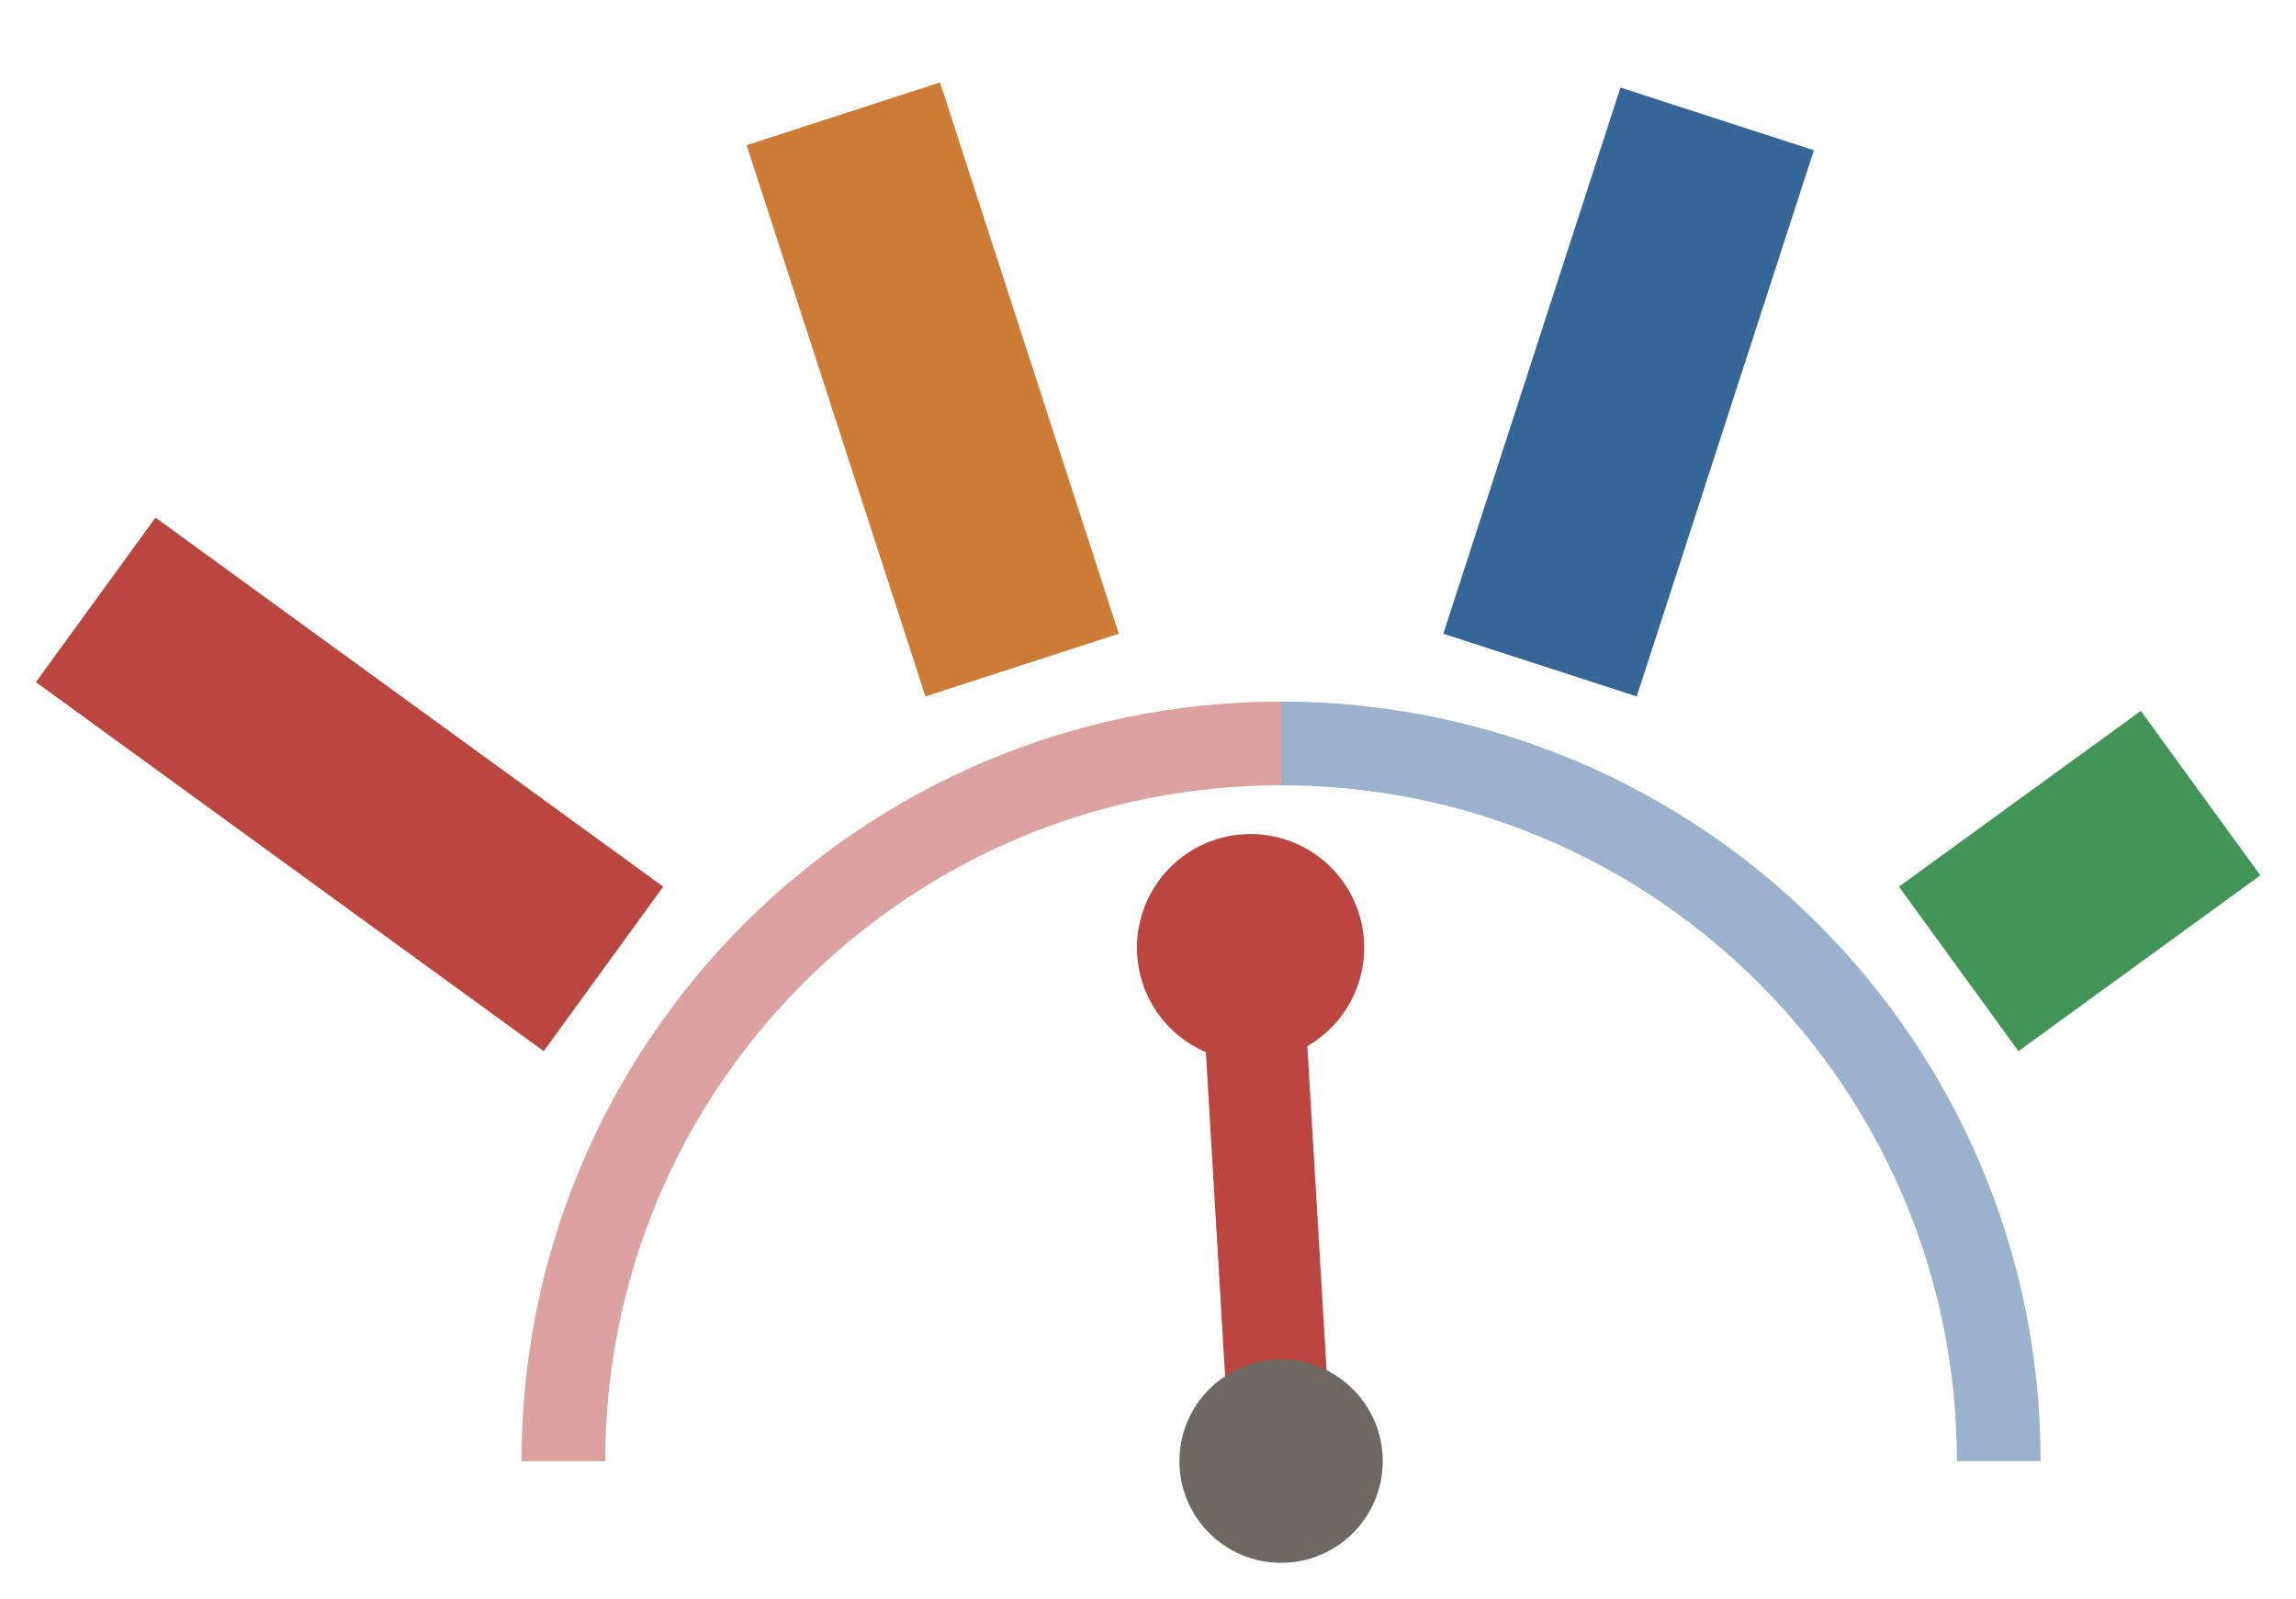
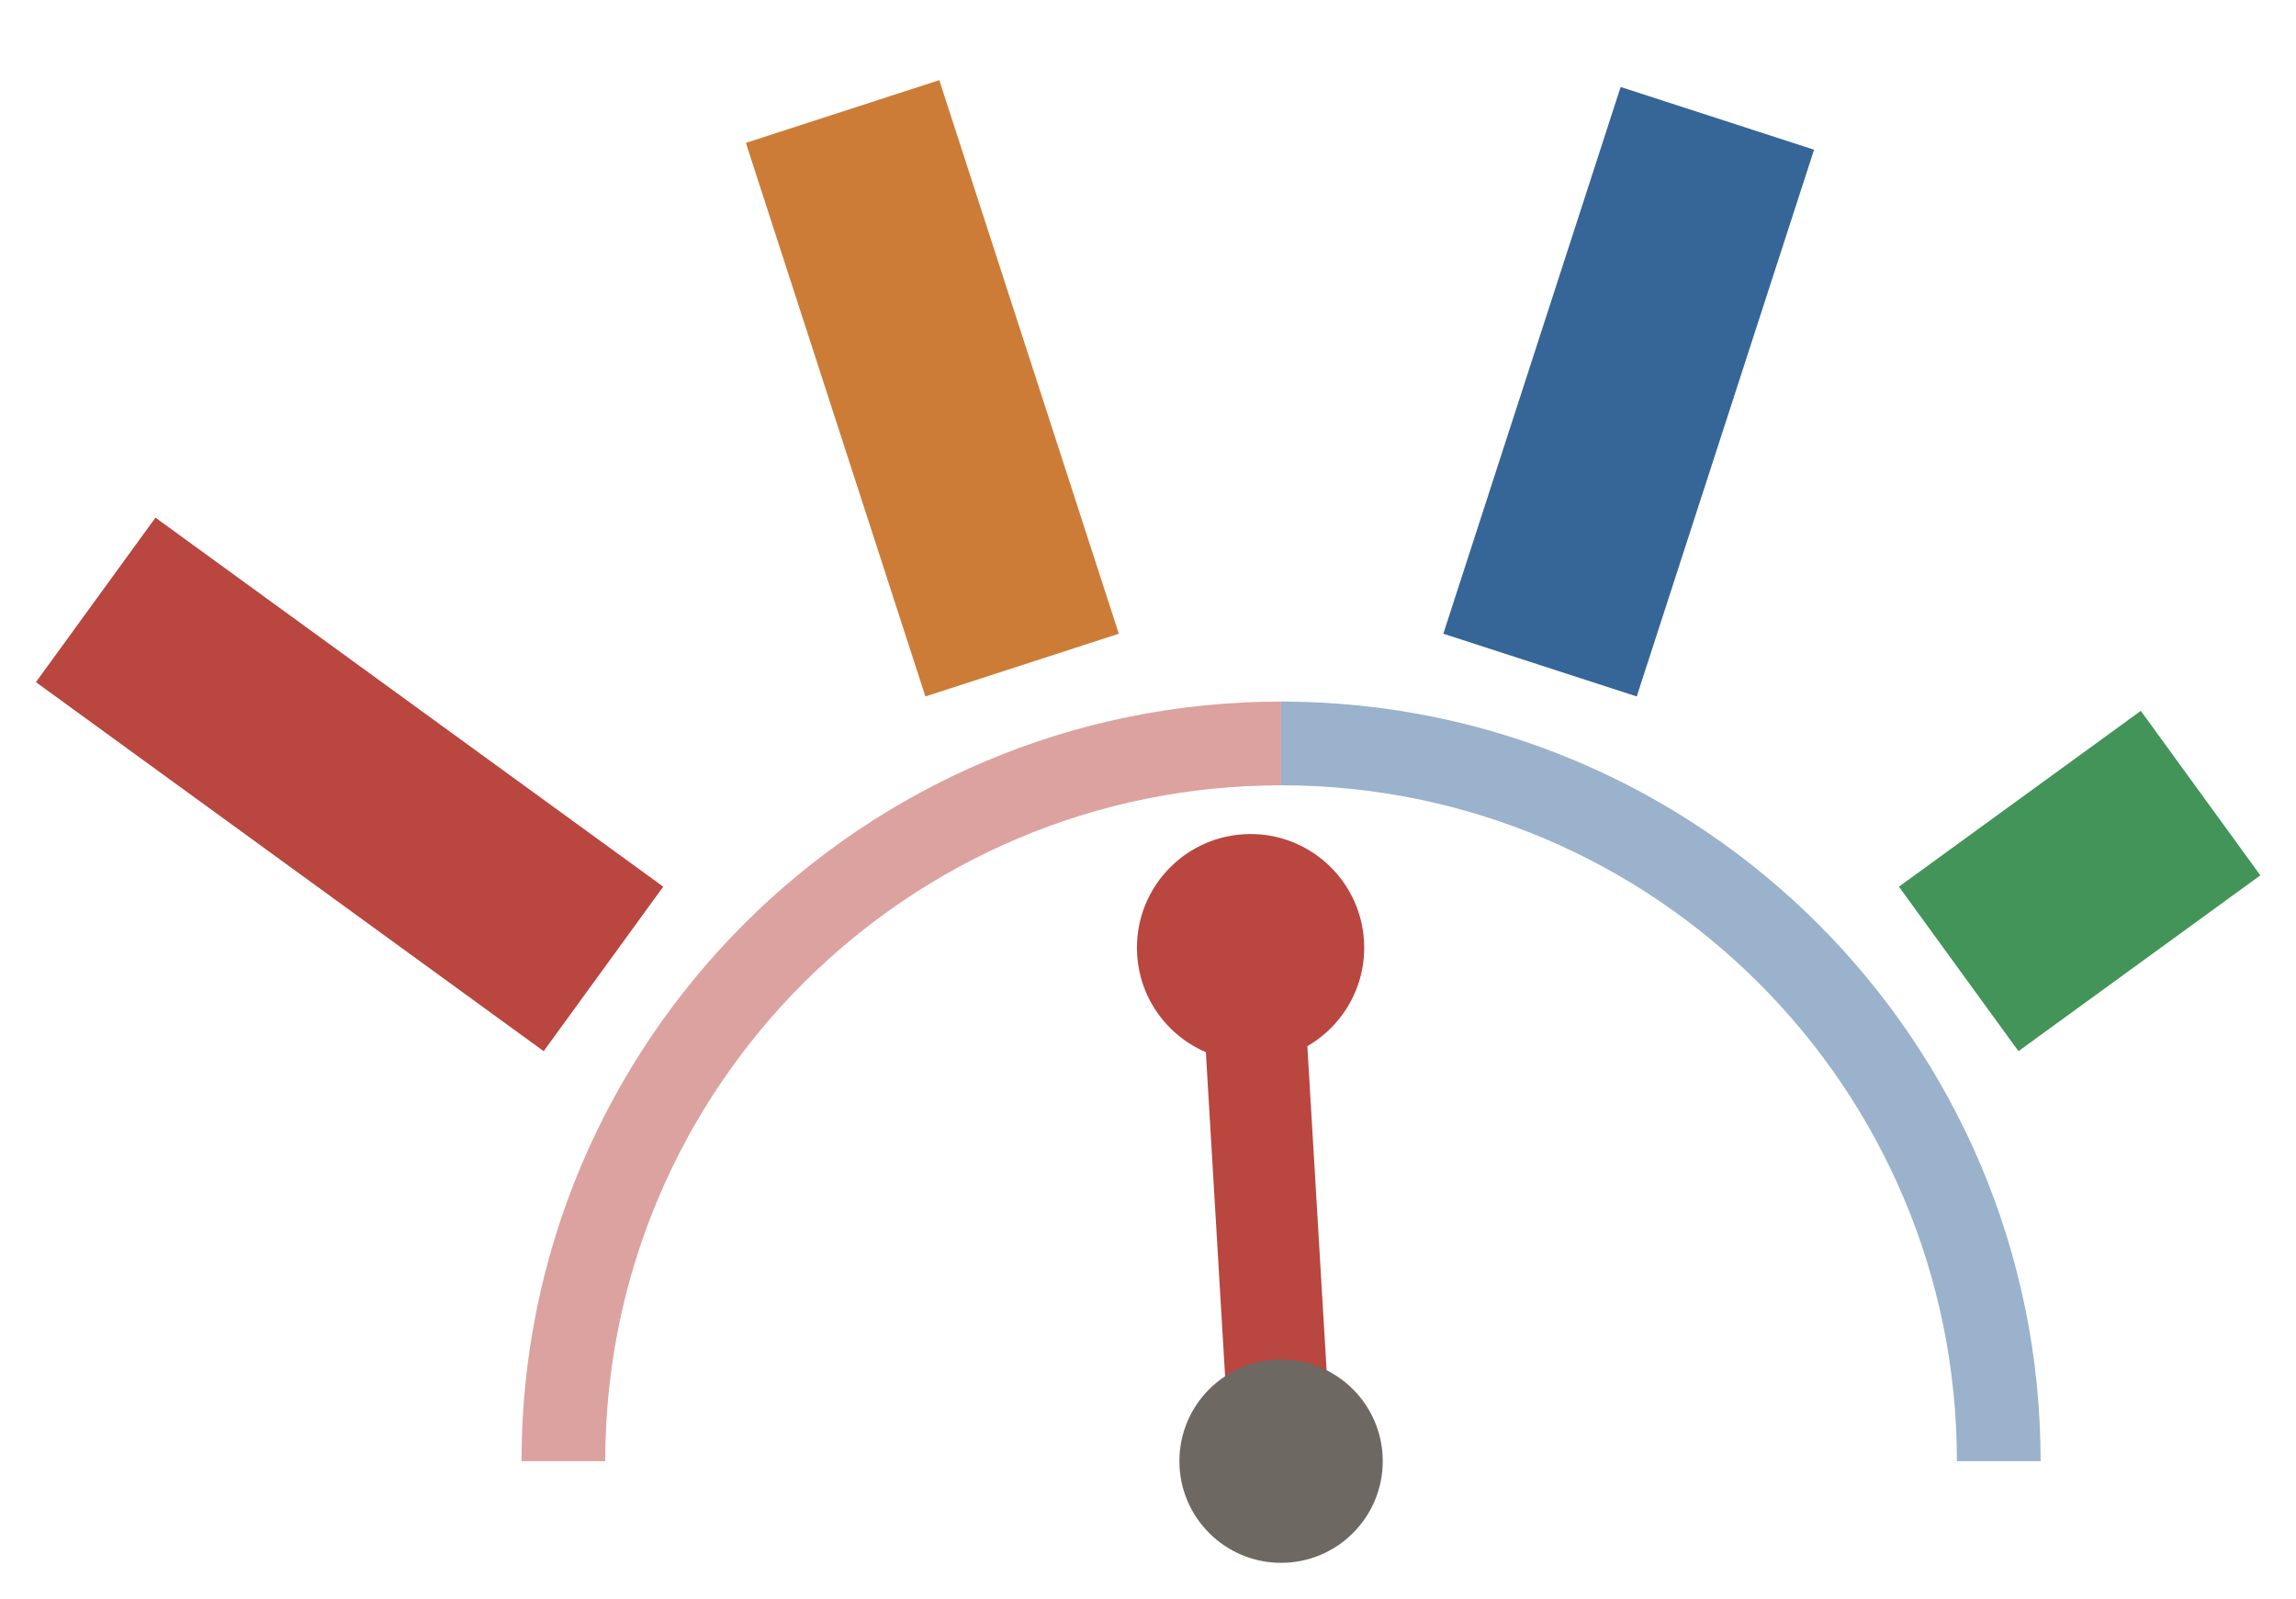
<svg xmlns="http://www.w3.org/2000/svg" viewBox="0.58 0.07 38.39 26.73">
  <path d="M 10 24.5 A 12 12 0 0 1 22 12.5" fill="none" stroke="#b9463f" stroke-width="1.4" opacity="0.5" />
  <path d="M 22 12.5 A 12 12 0 0 1 34 24.5" fill="none" stroke="#356697" stroke-width="1.4" opacity="0.5" />
  <line x1="10.67" y1="16.27" x2="2.18" y2="10.1" stroke="#b9463f" stroke-width="3.4" stroke-linecap="butt" stroke-dasharray="10.5 10.5" />
-   <line x1="17.67" y1="11.19" x2="14.43" y2="1.2" stroke="#cc7c37" stroke-width="3.4" stroke-linecap="butt" stroke-dasharray="9.69 10.5" />
-   <line x1="26.33" y1="11.19" x2="29.57" y2="1.2" stroke="#356697" stroke-width="3.4" stroke-linecap="butt" stroke-dasharray="9.6 10.5" />
+   <line x1="17.67" y1="11.19" x2="14.43" y2="1.2" stroke="#cc7c37" stroke-width="3.4" stroke-linecap="butt" stroke-dasharray="9.73 10.5" />
+   <line x1="26.33" y1="11.19" x2="29.57" y2="1.2" stroke="#356697" stroke-width="3.4" stroke-linecap="butt" stroke-dasharray="9.61 10.5" />
  <line x1="33.33" y1="16.27" x2="41.82" y2="10.1" stroke="#439458" stroke-width="3.4" stroke-linecap="butt" stroke-dasharray="5 10.5" />
  <g transform="translate(22, 24.5)">
    <g transform="rotate(-3.4)">
      <line x1="0" y1="0" x2="0" y2="-8.6" stroke="#b9463f" stroke-width="1.7" stroke-linecap="round" />
      <circle cx="0" cy="-8.6" r="1.9" fill="#b9463f" />
    </g>
  </g>
  <circle cx="22" cy="24.5" r="1.7" fill="#6e6863" />
</svg>
